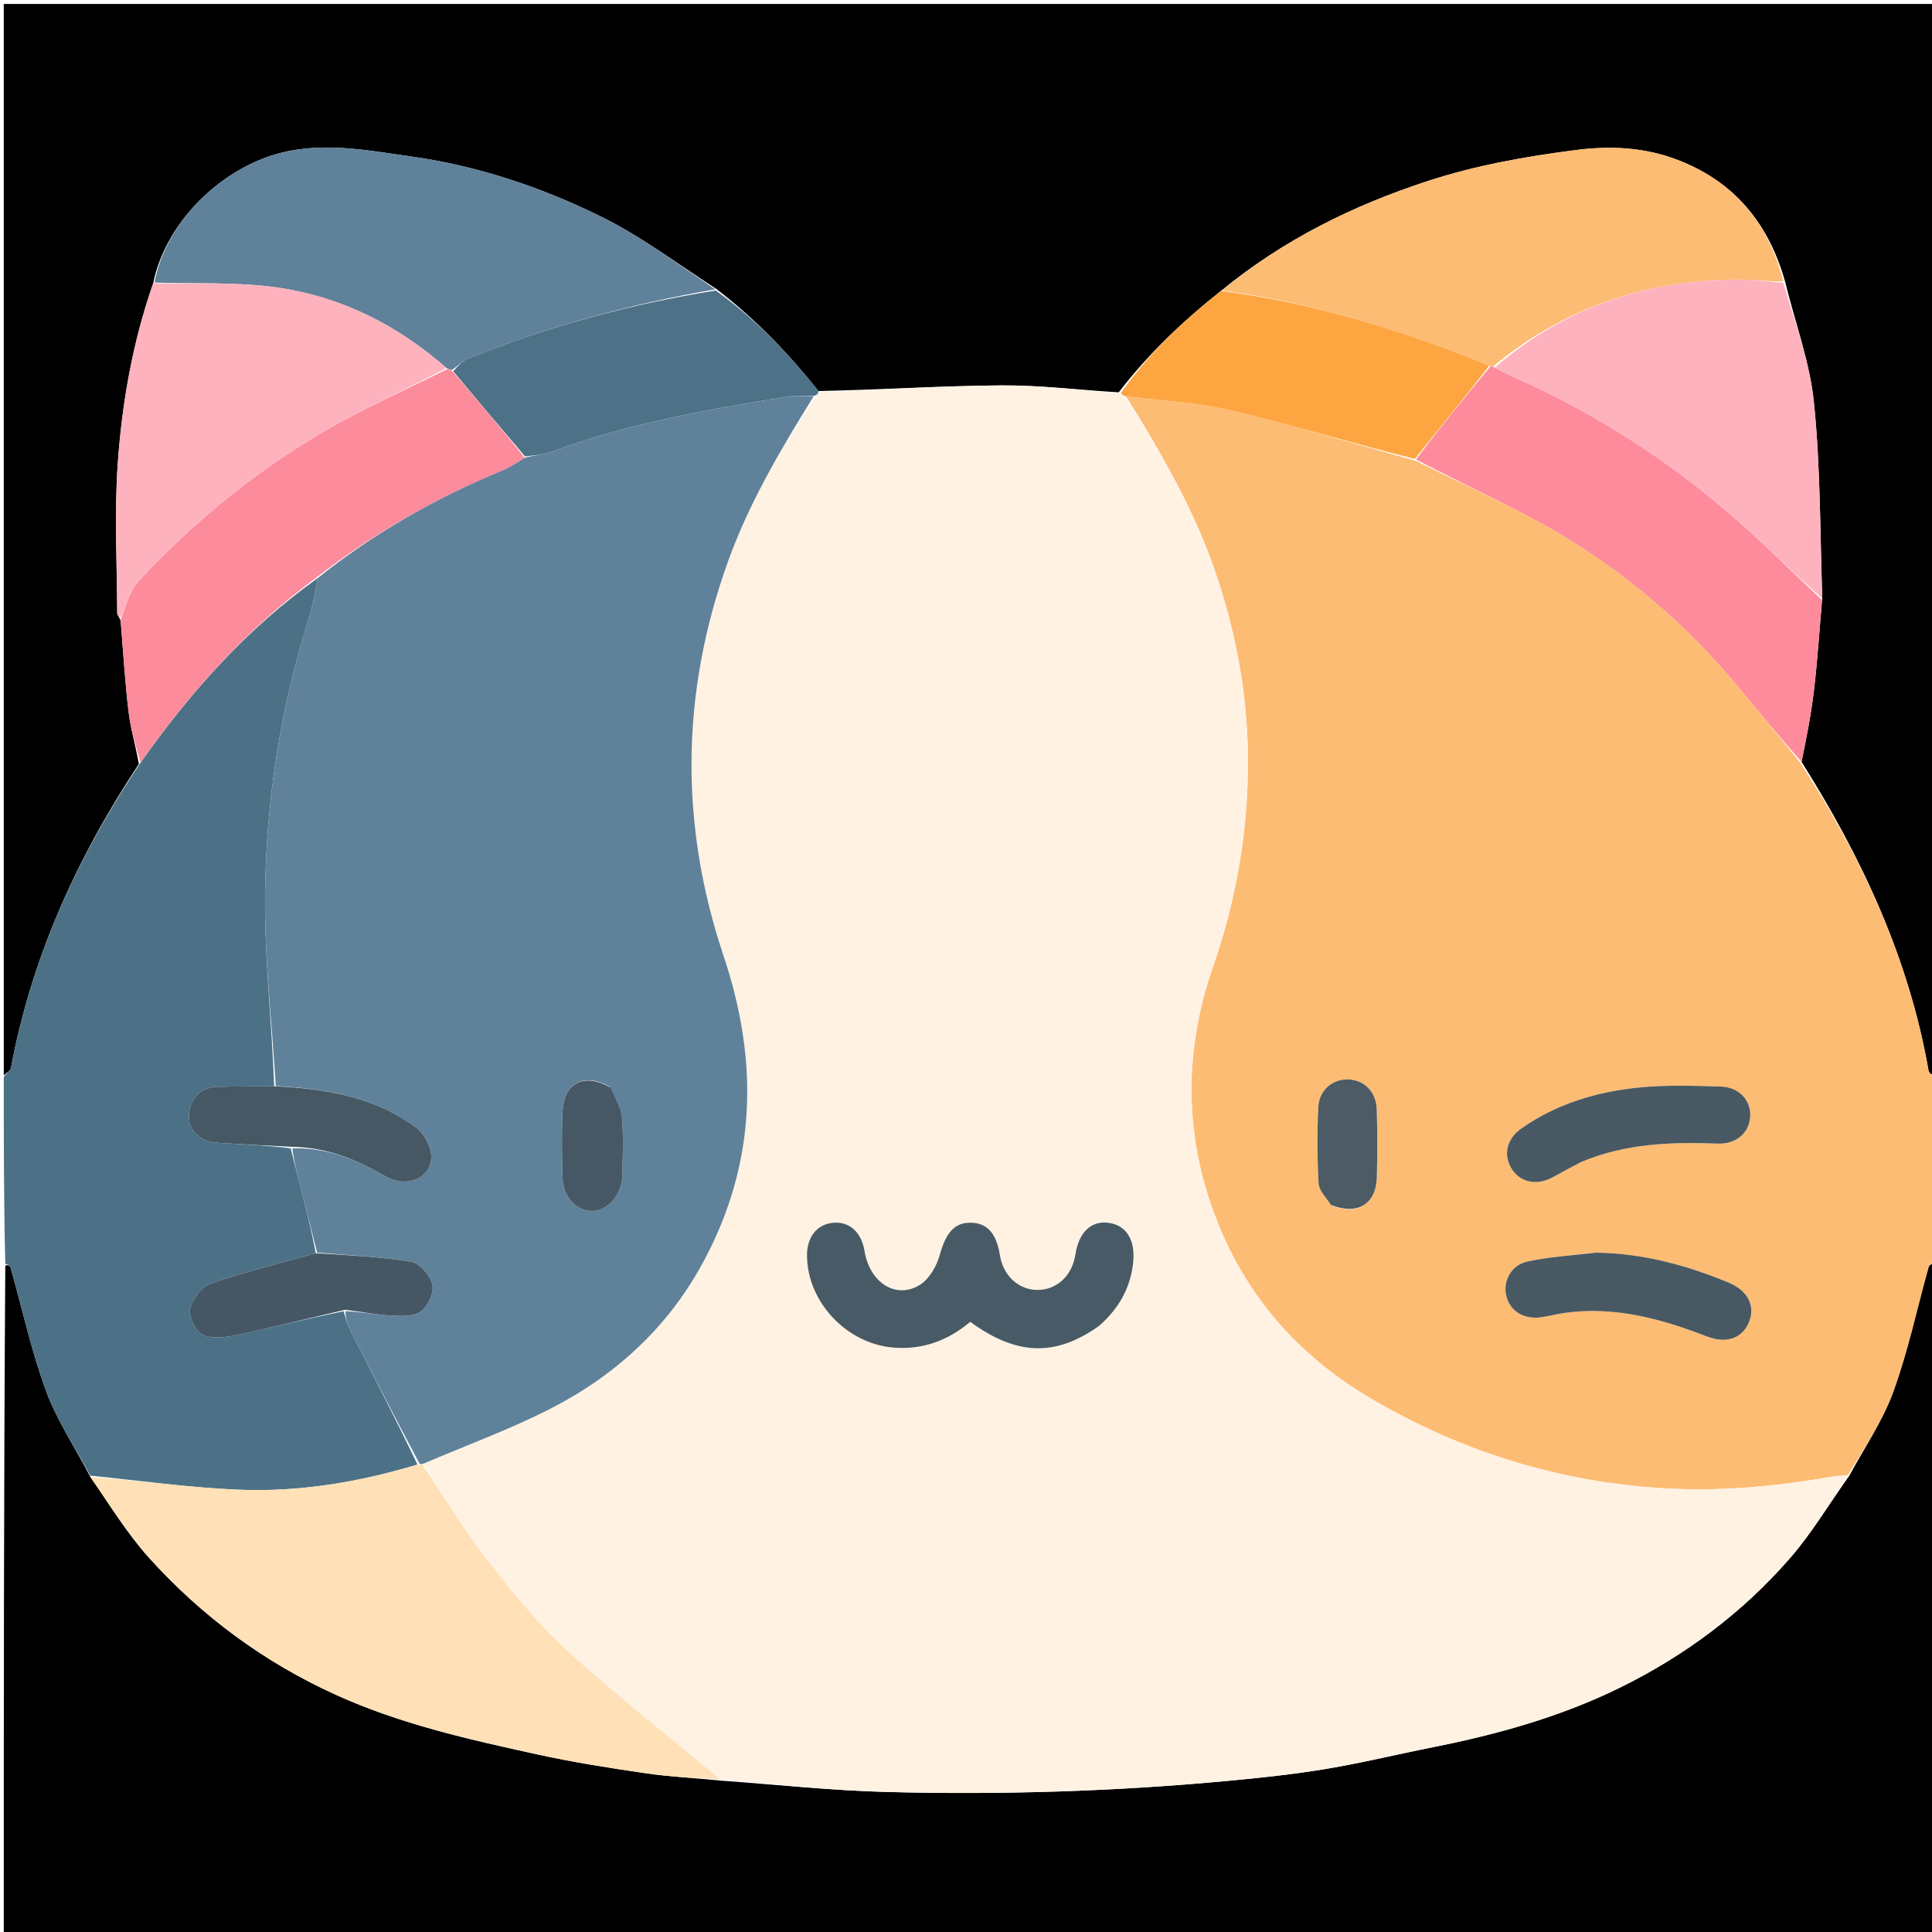
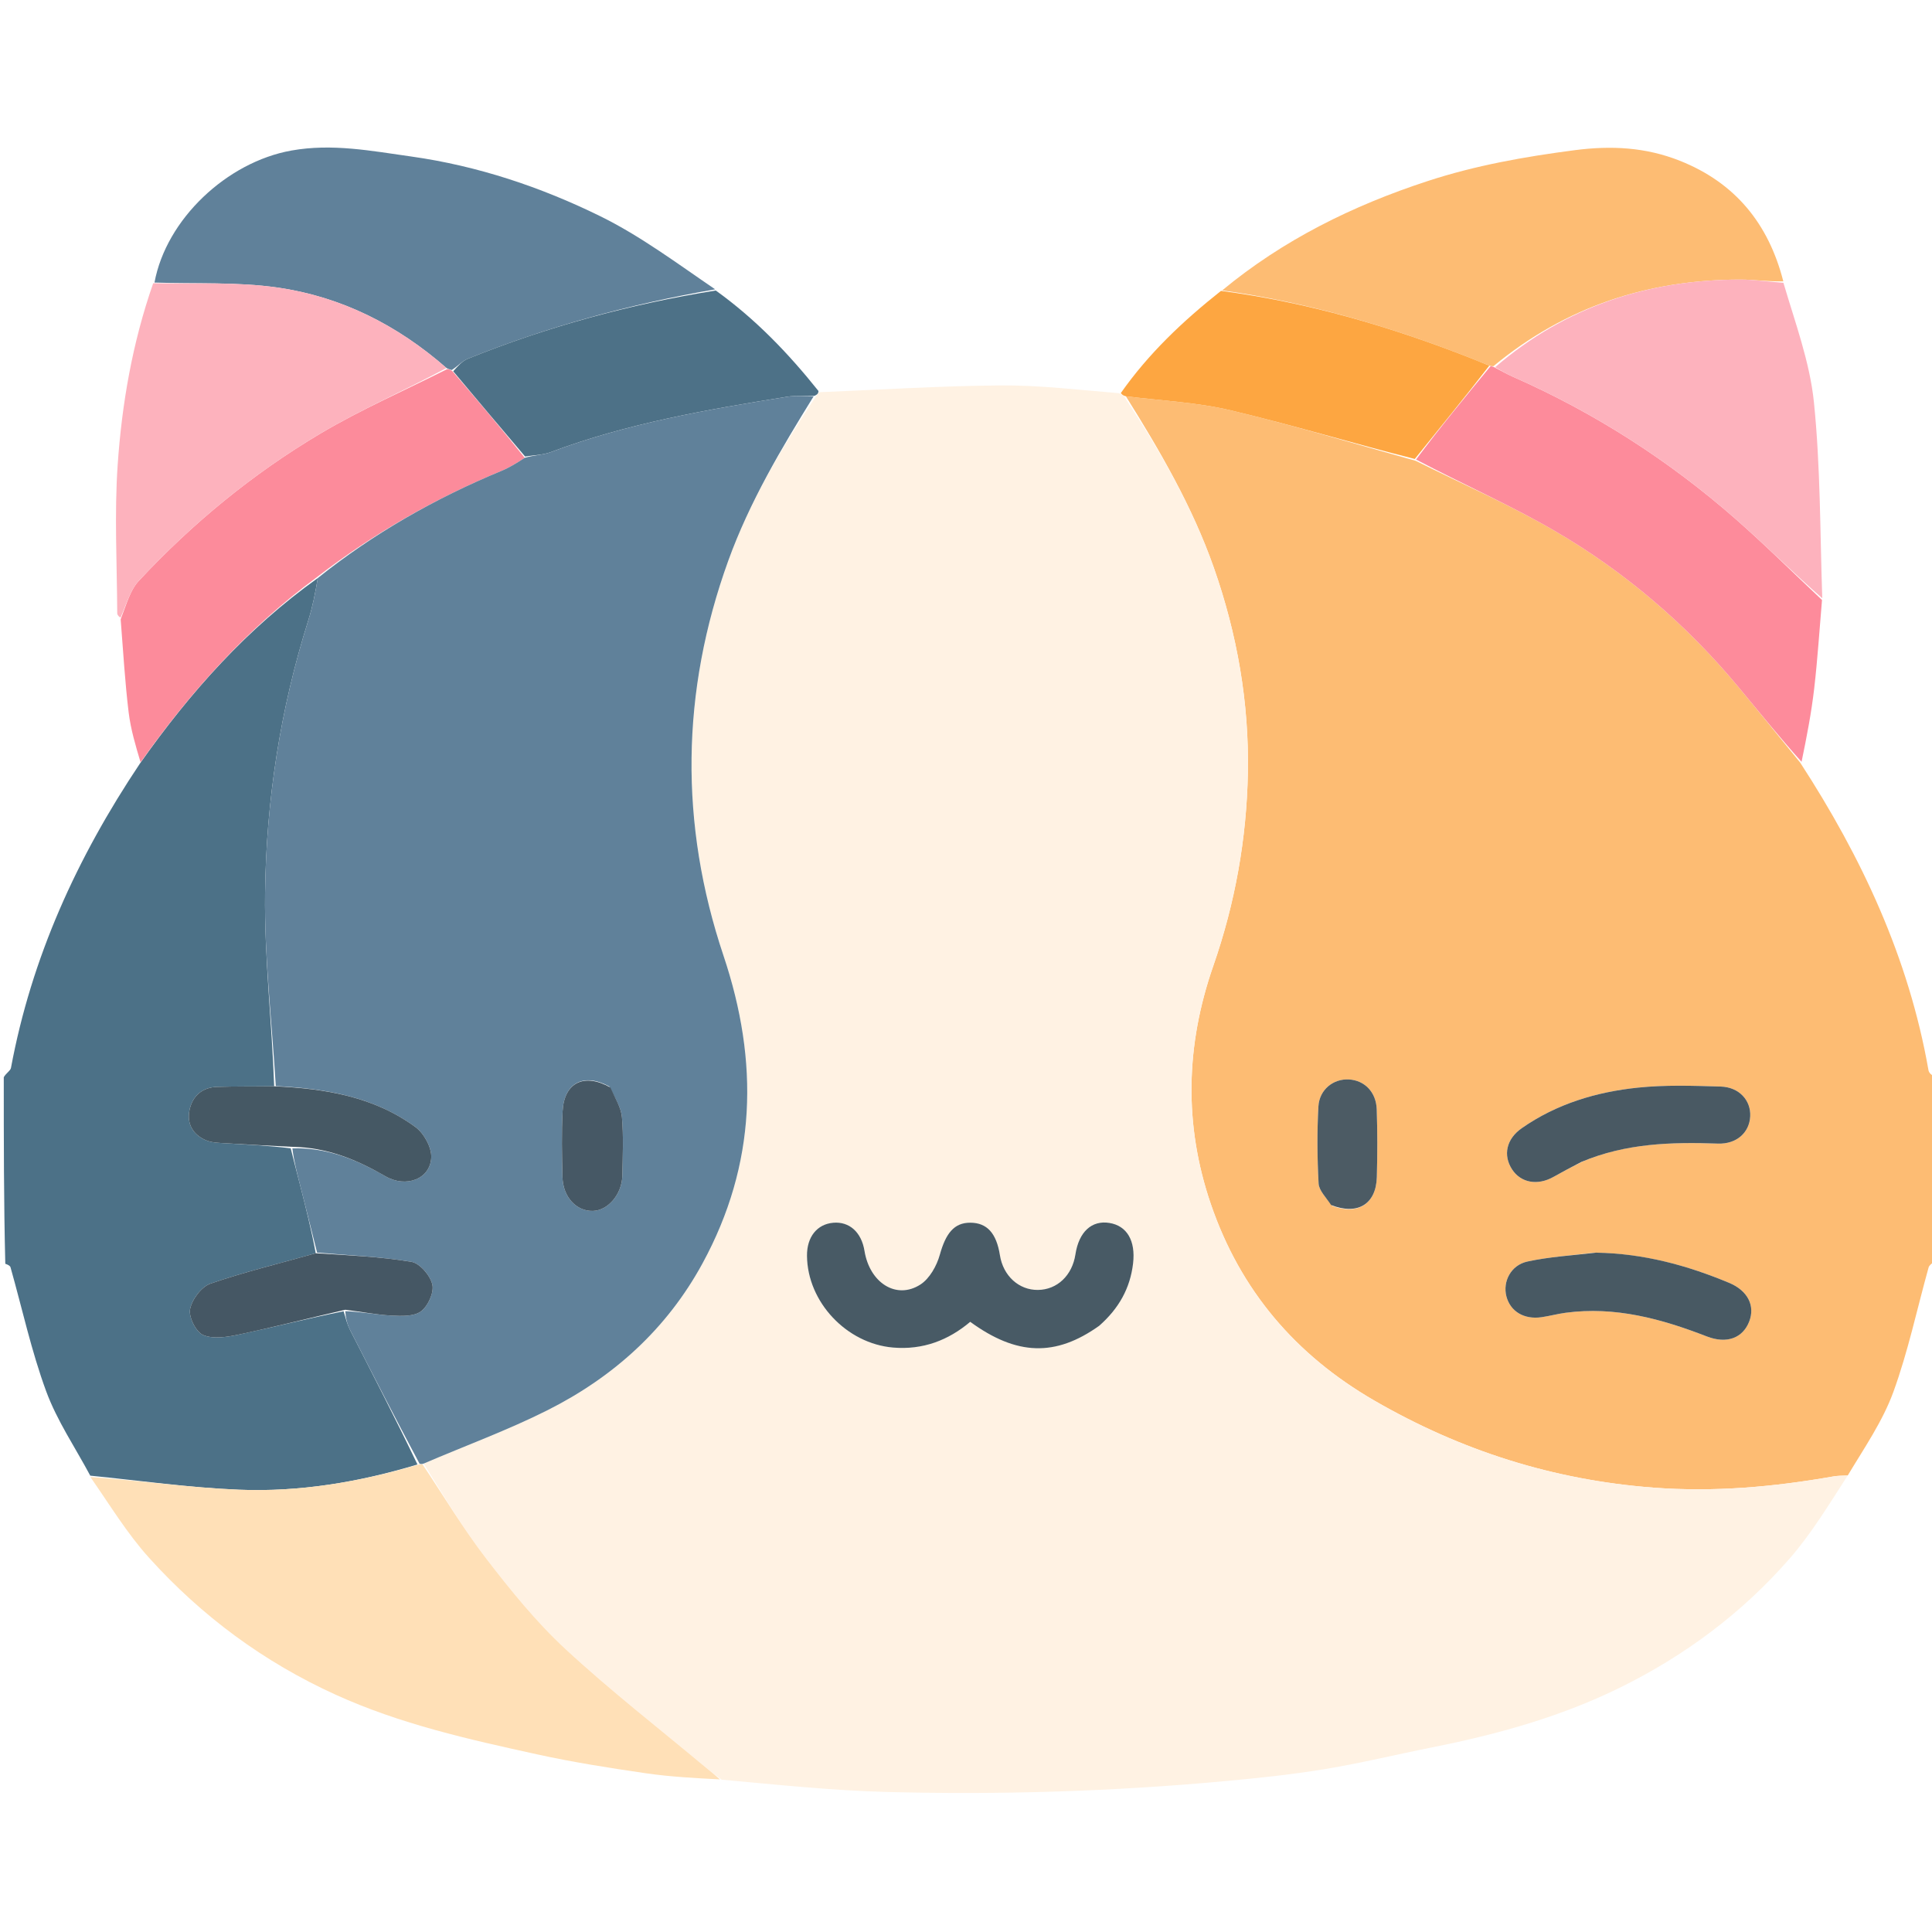
<svg xmlns="http://www.w3.org/2000/svg" version="1.1" id="Layer_1" x="0px" y="0px" width="100%" viewBox="0 0 512 512" enable-background="new 0 0 512 512" xml:space="preserve">
-   <path fill="#000000" opacity="1" stroke="none" d=" M1,285   C1,190.371 1,95.742 1,1.057   C171.56,1.057 342.121,1.057 513,1.057   C513,95.356 513,189.712 512.654,284.84   C511.881,284.948 511.191,284.331 511.065,283.615   C505.858,253.885 493.377,227.197 477.431,201.892   C478.809,195.27 480.037,188.883 480.783,182.44   C481.685,174.653 482.179,166.819 482.918,158.539   C482.323,140.912 482.453,123.67 480.711,106.619   C479.617,95.9 475.715,85.468 473.04,74.519   C468.686,59.242 459.794,48.403 445.167,42.598   C436.141,39.017 427.024,38.536 417.333,39.797   C404.07,41.522 391.041,43.828 378.323,47.99   C358.481,54.483 340.05,63.573 323.574,77.083   C313.449,85.107 304.357,93.713 296.477,103.968   C285.778,103.33 275.508,102.06 265.249,102.139   C249.175,102.261 233.109,103.295 216.911,103.628   C208.863,93.553 200.197,84.548 189.959,76.667   C179.6,69.933 169.847,62.594 159.086,57.305   C143.29,49.54 126.556,43.948 108.961,41.473   C98.427,39.992 88.029,37.958 77.209,39.897   C60.136,42.958 44.034,58.084 40.599,75.067   C35.096,90.832 32.303,106.938 31.185,123.201   C30.289,136.248 31.01,149.406 31.068,162.515   C31.071,163.033 31.638,163.549 31.966,164.522   C32.663,172.901 33.132,180.849 34.086,188.738   C34.633,193.266 35.965,197.7 36.798,202.475   C20.33,227.383 8.34,253.809 2.906,283.006   C2.765,283.763 1.657,284.339 1,285  z" />
+   <path fill="none" opacity="1" stroke="none" d=" M1,285   C1,190.371 1,95.742 1,1.057   C171.56,1.057 342.121,1.057 513,1.057   C513,95.356 513,189.712 512.654,284.84   C511.881,284.948 511.191,284.331 511.065,283.615   C505.858,253.885 493.377,227.197 477.431,201.892   C478.809,195.27 480.037,188.883 480.783,182.44   C481.685,174.653 482.179,166.819 482.918,158.539   C482.323,140.912 482.453,123.67 480.711,106.619   C479.617,95.9 475.715,85.468 473.04,74.519   C468.686,59.242 459.794,48.403 445.167,42.598   C436.141,39.017 427.024,38.536 417.333,39.797   C404.07,41.522 391.041,43.828 378.323,47.99   C358.481,54.483 340.05,63.573 323.574,77.083   C313.449,85.107 304.357,93.713 296.477,103.968   C285.778,103.33 275.508,102.06 265.249,102.139   C249.175,102.261 233.109,103.295 216.911,103.628   C208.863,93.553 200.197,84.548 189.959,76.667   C179.6,69.933 169.847,62.594 159.086,57.305   C143.29,49.54 126.556,43.948 108.961,41.473   C98.427,39.992 88.029,37.958 77.209,39.897   C60.136,42.958 44.034,58.084 40.599,75.067   C35.096,90.832 32.303,106.938 31.185,123.201   C30.289,136.248 31.01,149.406 31.068,162.515   C31.071,163.033 31.638,163.549 31.966,164.522   C32.663,172.901 33.132,180.849 34.086,188.738   C34.633,193.266 35.965,197.7 36.798,202.475   C20.33,227.383 8.34,253.809 2.906,283.006   C2.765,283.763 1.657,284.339 1,285  z" />
  <path fill="#FDBC73" opacity="1" stroke="none" d=" M477.068,202.102   C493.377,227.197 505.858,253.885 511.065,283.615   C511.191,284.331 511.881,284.948 512.654,285.306   C513,301.354 513,317.708 512.654,334.226   C511.894,334.888 511.257,335.326 511.098,335.897   C508.022,346.916 505.658,358.191 501.751,368.903   C498.919,376.669 494.058,383.694 489.67,391.01   C488.081,391.071 486.907,391.085 485.767,391.286   C470.027,394.052 454.294,395.457 438.215,394.242   C411.667,392.235 387.164,384.443 364.197,371.156   C343.306,359.07 328.67,341.906 320.872,319.053   C313.682,297.985 314.23,276.929 321.527,255.991   C327.315,239.383 330.386,222.215 330.702,204.72   C331.038,186.167 327.858,168.025 321.682,150.448   C315.957,134.154 307.36,119.389 298.374,105.027   C307.963,106.197 317.278,106.635 326.193,108.754   C342.54,112.638 358.651,117.514 375.193,122.125   C387.706,128.36 400.239,133.839 411.984,140.674   C430.633,151.527 446.905,165.458 460.737,182.109   C466.236,188.728 471.627,195.435 477.068,202.102  M419.435,307.808   C430.947,302.926 443.046,302.642 455.275,303.065   C460.212,303.236 463.596,300.158 463.825,295.866   C464.05,291.628 460.907,288.091 455.988,287.947   C448.685,287.733 441.312,287.482 434.07,288.232   C423.051,289.372 412.513,292.532 403.277,298.987   C399.178,301.852 398.294,306.145 400.688,309.857   C403.018,313.472 407.469,314.274 411.706,311.882   C414.022,310.574 416.372,309.326 419.435,307.808  M422.483,331.964   C416.572,332.707 410.577,333.061 404.779,334.32   C400.376,335.276 398.199,339.651 399.211,343.546   C400.251,347.549 403.894,349.746 408.529,349.07   C410.661,348.76 412.755,348.186 414.889,347.899   C428.003,346.137 440.257,349.486 452.315,354.165   C457.617,356.222 461.861,354.604 463.561,350.211   C465.173,346.047 463.199,342.034 458.22,339.96   C447.095,335.324 435.604,332.18 422.483,331.964  M353.067,319.576   C359.853,322.131 364.682,319.085 364.875,311.924   C365.035,305.952 365.048,299.967 364.848,293.997   C364.695,289.388 361.603,286.296 357.47,286.066   C353.385,285.838 349.643,288.724 349.393,293.232   C349.018,300.015 349.076,306.847 349.445,313.631   C349.547,315.508 351.401,317.289 353.067,319.576  z" />
-   <path fill="#000000" opacity="1" stroke="none" d=" M490.102,391.049   C494.058,383.694 498.919,376.669 501.751,368.903   C505.658,358.191 508.022,346.916 511.098,335.897   C511.257,335.326 511.894,334.888 512.654,334.694   C513,394.303 513,453.607 513,512.955   C342.449,512.955 171.899,512.955 1,512.955   C1,453.98 1,394.958 1.403,335.382   C2.143,335.165 2.675,335.45 2.788,335.852   C5.891,346.816 8.309,358.028 12.231,368.687   C15.112,376.52 19.953,383.632 23.954,391.424   C29.116,398.828 33.68,406.384 39.488,412.817   C53.439,428.271 69.869,440.447 88.993,449.135   C106.127,456.919 124.248,460.957 142.417,464.94   C151.877,467.015 161.474,468.522 171.062,469.922   C177.654,470.885 184.336,471.223 191.413,471.913   C206.245,472.991 220.627,474.519 235.039,474.891   C265.133,475.669 295.211,474.76 325.202,471.965   C333.952,471.15 342.714,470.228 351.376,468.786   C360.903,467.2 370.309,464.902 379.787,463.015   C396.823,459.625 413.506,454.984 429.126,447.327   C446.384,438.866 461.679,427.492 474.315,412.983   C480.206,406.219 484.877,398.393 490.102,391.049  z" />
+   <path fill="none" opacity="1" stroke="none" d=" M490.102,391.049   C494.058,383.694 498.919,376.669 501.751,368.903   C505.658,358.191 508.022,346.916 511.098,335.897   C511.257,335.326 511.894,334.888 512.654,334.694   C513,394.303 513,453.607 513,512.955   C342.449,512.955 171.899,512.955 1,512.955   C1,453.98 1,394.958 1.403,335.382   C2.143,335.165 2.675,335.45 2.788,335.852   C5.891,346.816 8.309,358.028 12.231,368.687   C15.112,376.52 19.953,383.632 23.954,391.424   C29.116,398.828 33.68,406.384 39.488,412.817   C53.439,428.271 69.869,440.447 88.993,449.135   C106.127,456.919 124.248,460.957 142.417,464.94   C151.877,467.015 161.474,468.522 171.062,469.922   C177.654,470.885 184.336,471.223 191.413,471.913   C206.245,472.991 220.627,474.519 235.039,474.891   C265.133,475.669 295.211,474.76 325.202,471.965   C333.952,471.15 342.714,470.228 351.376,468.786   C360.903,467.2 370.309,464.902 379.787,463.015   C396.823,459.625 413.506,454.984 429.126,447.327   C446.384,438.866 461.679,427.492 474.315,412.983   C480.206,406.219 484.877,398.393 490.102,391.049  z" />
  <path fill="#4C7187" opacity="1" stroke="none" d=" M23.921,391.065   C19.953,383.632 15.112,376.52 12.231,368.687   C8.309,358.028 5.891,346.816 2.788,335.852   C2.675,335.45 2.143,335.165 1.403,334.913   C1,318.646 1,302.292 1,285.469   C1.657,284.339 2.765,283.763 2.906,283.006   C8.34,253.809 20.33,227.383 37.105,202.313   C50.561,183.212 65.588,166.493 84.219,153.188   C83.558,157.076 82.841,160.796 81.708,164.384   C74.271,187.935 70.539,212.177 70.244,236.739   C70.04,253.753 72.061,270.795 72.659,287.876   C67.346,287.953 62.458,287.883 57.577,288.033   C53.605,288.154 50.997,290.42 50.217,294.197   C49.462,297.854 51.17,300.739 54.587,302.185   C56.183,302.86 58.101,302.87 59.885,302.983   C65.583,303.345 71.287,303.612 77.038,304.312   C77.92,307.889 78.769,311.066 79.579,314.254   C81.076,320.148 82.549,326.049 83.672,332.12   C74.107,334.845 64.787,337.062 55.776,340.174   C53.376,341.003 50.87,344.37 50.368,346.952   C49.961,349.042 51.943,353.002 53.845,353.8   C56.514,354.92 60.187,354.331 63.261,353.678   C72.573,351.7 81.804,349.339 91.06,347.497   C91.622,349.409 92.042,351.026 92.783,352.479   C98.804,364.301 104.886,376.091 110.633,388.104   C94.987,392.836 79.292,395.427 63.354,394.791   C50.181,394.265 37.063,392.36 23.921,391.065  z" />
  <path fill="#FFF2E3" opacity="1" stroke="none" d=" M489.67,391.01   C484.877,398.393 480.206,406.219 474.315,412.983   C461.679,427.492 446.384,438.866 429.126,447.327   C413.506,454.984 396.823,459.625 379.787,463.015   C370.309,464.902 360.903,467.2 351.376,468.786   C342.714,470.228 333.952,471.15 325.202,471.965   C295.211,474.76 265.133,475.669 235.039,474.891   C220.627,474.519 206.245,472.991 191.242,471.633   C189.475,470.353 188.295,469.449 187.156,468.497   C174.685,458.074 161.815,448.081 149.899,437.058   C142.146,429.886 135.386,421.516 128.913,413.119   C122.767,405.144 117.573,396.435 112.283,387.864   C123.458,383.067 134.59,379.01 145.1,373.72   C162.574,364.926 176.691,352.223 186.169,334.818   C200.502,308.497 201.181,281.438 191.744,253.287   C180.041,218.378 180.431,183.345 193.01,148.568   C198.656,132.958 207.075,118.85 216.303,104.915   C216.694,104.509 216.867,104.226 217.04,103.943   C233.109,103.295 249.175,102.261 265.249,102.139   C275.508,102.06 285.778,103.33 296.589,104.2   C297.396,104.622 297.657,104.838 297.918,105.054   C307.36,119.389 315.957,134.154 321.682,150.448   C327.858,168.025 331.038,186.167 330.702,204.72   C330.386,222.215 327.315,239.383 321.527,255.991   C314.23,276.929 313.682,297.985 320.872,319.053   C328.67,341.906 343.306,359.07 364.197,371.156   C387.164,384.443 411.667,392.235 438.215,394.242   C454.294,395.457 470.027,394.052 485.767,391.286   C486.907,391.085 488.081,391.071 489.67,391.01  M291.568,351.116   C296.514,346.764 299.516,341.395 300.282,334.791   C300.972,328.835 298.673,324.837 293.99,324.087   C289.289,323.335 285.907,326.472 284.996,332.432   C284.144,338.007 280.172,341.779 275.082,341.845   C270.018,341.911 265.847,338.107 264.989,332.639   C264.073,326.81 261.57,324.054 257.166,324.026   C252.82,323.998 250.628,326.885 249.055,332.536   C248.24,335.462 246.349,338.847 243.909,340.416   C237.55,344.504 230.477,339.976 229.099,331.493   C228.296,326.545 225.091,323.664 220.81,324.042   C216.511,324.421 213.817,327.812 213.859,332.792   C213.963,345.081 224.389,356.07 236.671,357.117   C244.581,357.792 251.333,355.185 257.119,350.299   C269.457,359.294 279.72,359.596 291.568,351.116  z" />
  <path fill="#60819A" opacity="1" stroke="none" d=" M40.941,74.879   C44.034,58.084 60.136,42.958 77.209,39.897   C88.029,37.958 98.427,39.992 108.961,41.473   C126.556,43.948 143.29,49.54 159.086,57.305   C169.847,62.594 179.6,69.933 189.534,76.674   C166.842,80.623 145.059,86.579 123.989,95.07   C122.476,95.679 121.282,97.08 119.703,98.064   C119.169,97.884 118.857,97.814 118.315,97.523   C105.238,86.075 90.39,78.638 73.628,76.215   C62.892,74.663 51.847,75.25 40.941,74.879  z" />
  <path fill="#FDBC73" opacity="1" stroke="none" d=" M323.889,76.957   C340.05,63.573 358.481,54.483 378.323,47.99   C391.041,43.828 404.07,41.522 417.333,39.797   C427.024,38.536 436.141,39.017 445.167,42.598   C459.794,48.403 468.686,59.242 472.594,74.554   C468.552,74.668 464.924,74.093 461.295,74.091   C436.858,74.077 414.9,81.222 395.765,97.049   C395.347,97.049 395.18,97.049 394.681,96.898   C392.815,96.129 391.286,95.499 389.746,94.895   C368.442,86.539 346.61,80.117 323.889,76.957  z" />
  <path fill="#FD8B9B" opacity="1" stroke="none" d=" M395.013,97.049   C395.18,97.049 395.347,97.049 395.98,97.313   C397.922,98.328 399.366,99.151 400.879,99.817   C422.549,109.362 442.264,122.004 460.035,137.608   C467.865,144.483 475.258,151.857 482.85,159.005   C482.179,166.819 481.685,174.653 480.783,182.44   C480.037,188.883 478.809,195.27 477.431,201.892   C471.627,195.435 466.236,188.728 460.737,182.109   C446.905,165.458 430.633,151.527 411.984,140.674   C400.239,133.839 387.706,128.36 375.269,121.78   C381.679,113.208 388.346,105.128 395.013,97.049  z" />
  <path fill="#FC8B9B" opacity="1" stroke="none" d=" M118.531,97.805   C118.857,97.814 119.169,97.884 119.87,98.348   C126.567,106.114 132.861,113.548 139.056,121.329   C136.941,122.72 134.99,123.919 132.901,124.785   C115.366,132.056 98.999,141.341 83.97,152.958   C65.588,166.493 50.561,183.212 37.25,202.014   C35.965,197.7 34.633,193.266 34.086,188.738   C33.132,180.849 32.663,172.901 31.976,164.118   C33.532,160.122 34.483,156.408 36.777,153.944   C50.972,138.691 67.014,125.523 84.905,114.899   C95.693,108.493 107.295,103.457 118.531,97.805  z" />
  <path fill="#FDB2BD" opacity="1" stroke="none" d=" M118.315,97.523   C107.295,103.457 95.693,108.493 84.905,114.899   C67.014,125.523 50.972,138.691 36.777,153.944   C34.483,156.408 33.532,160.122 31.951,163.662   C31.638,163.549 31.071,163.033 31.068,162.515   C31.01,149.406 30.289,136.248 31.185,123.201   C32.303,106.938 35.096,90.832 40.599,75.067   C51.847,75.25 62.892,74.663 73.628,76.215   C90.39,78.638 105.238,86.075 118.315,97.523  z" />
  <path fill="#FDB2BD" opacity="1" stroke="none" d=" M482.918,158.539   C475.258,151.857 467.865,144.483 460.035,137.608   C442.264,122.004 422.549,109.362 400.879,99.817   C399.366,99.151 397.922,98.328 396.23,97.313   C414.9,81.222 436.858,74.077 461.295,74.091   C464.924,74.093 468.552,74.668 472.627,74.943   C475.715,85.468 479.617,95.9 480.711,106.619   C482.453,123.67 482.323,140.912 482.918,158.539  z" />
  <path fill="#FDA641" opacity="1" stroke="none" d=" M394.681,96.898   C388.346,105.128 381.679,113.208 374.936,121.632   C358.651,117.514 342.54,112.638 326.193,108.754   C317.278,106.635 307.963,106.197 298.374,105.027   C297.657,104.838 297.396,104.622 297.022,104.173   C304.357,93.713 313.449,85.107 323.574,77.083   C346.61,80.117 368.442,86.539 389.746,94.895   C391.286,95.499 392.815,96.129 394.681,96.898  z" />
  <path fill="#4D7187" opacity="1" stroke="none" d=" M139.156,120.982   C132.861,113.548 126.567,106.114 120.106,98.396   C121.282,97.08 122.476,95.679 123.989,95.07   C145.059,86.579 166.842,80.623 189.689,76.985   C200.197,84.548 208.863,93.553 216.911,103.628   C216.867,104.226 216.694,104.509 215.844,104.901   C213.005,105.034 210.8,104.782 208.689,105.123   C187.437,108.548 166.234,112.193 145.952,119.814   C143.839,120.608 141.428,120.612 139.156,120.982  z" />
  <path fill="#495963" opacity="1" stroke="none" d=" M419.071,307.93   C416.372,309.326 414.022,310.574 411.706,311.882   C407.469,314.274 403.018,313.472 400.688,309.857   C398.294,306.145 399.178,301.852 403.277,298.987   C412.513,292.532 423.051,289.372 434.07,288.232   C441.312,287.482 448.685,287.733 455.988,287.947   C460.907,288.091 464.05,291.628 463.825,295.866   C463.596,300.158 460.212,303.236 455.275,303.065   C443.046,302.642 430.947,302.926 419.071,307.93  z" />
  <path fill="#485963" opacity="1" stroke="none" d=" M422.966,331.967   C435.604,332.18 447.095,335.324 458.22,339.96   C463.199,342.034 465.173,346.047 463.561,350.211   C461.861,354.604 457.617,356.222 452.315,354.165   C440.257,349.486 428.003,346.137 414.889,347.899   C412.755,348.186 410.661,348.76 408.529,349.07   C403.894,349.746 400.251,347.549 399.211,343.546   C398.199,339.651 400.376,335.276 404.779,334.32   C410.577,333.061 416.572,332.707 422.966,331.967  z" />
  <path fill="#4C5B64" opacity="1" stroke="none" d=" M352.759,319.346   C351.401,317.289 349.547,315.508 349.445,313.631   C349.076,306.847 349.018,300.015 349.393,293.232   C349.643,288.724 353.385,285.838 357.47,286.066   C361.603,286.296 364.695,289.388 364.848,293.997   C365.048,299.967 365.035,305.952 364.875,311.924   C364.682,319.085 359.853,322.131 352.759,319.346  z" />
  <path fill="#FFE0B7" opacity="1" stroke="none" d=" M111.96,388.049   C117.573,396.435 122.767,405.144 128.913,413.119   C135.386,421.516 142.146,429.886 149.899,437.058   C161.815,448.081 174.685,458.074 187.156,468.497   C188.295,469.449 189.475,470.353 190.807,471.56   C184.336,471.223 177.654,470.885 171.062,469.922   C161.474,468.522 151.877,467.015 142.417,464.94   C124.248,460.957 106.127,456.919 88.993,449.135   C69.869,440.447 53.439,428.271 39.488,412.817   C33.68,406.384 29.116,398.828 23.954,391.424   C37.063,392.36 50.181,394.265 63.354,394.791   C79.292,395.427 94.987,392.836 110.887,388.138   C111.625,387.989 111.792,388.019 111.96,388.049  z" />
  <path fill="#60819A" opacity="1" stroke="none" d=" M112.283,387.864   C111.792,388.019 111.625,387.989 111.203,387.925   C104.886,376.091 98.804,364.301 92.783,352.479   C92.042,351.026 91.622,349.409 91.493,347.47   C95.837,347.622 99.728,348.424 103.651,348.632   C106.322,348.773 109.657,348.924 111.556,347.525   C113.419,346.152 115.052,342.55 114.572,340.427   C114.031,338.04 111.255,334.772 109.03,334.399   C100.791,333.021 92.379,332.678 84.032,331.947   C82.549,326.049 81.076,320.148 79.579,314.254   C78.769,311.066 77.92,307.889 77.477,304.318   C86.76,304.059 94.624,307.366 102.164,311.733   C107.558,314.857 114.003,312.517 114.285,306.761   C114.416,304.093 112.359,300.347 110.113,298.699   C99.175,290.668 86.31,288.477 73.087,287.824   C72.061,270.795 70.04,253.753 70.244,236.739   C70.539,212.177 74.271,187.935 81.708,164.384   C82.841,160.796 83.558,157.076 84.219,153.188   C98.999,141.341 115.366,132.056 132.901,124.785   C134.99,123.919 136.941,122.72 139.056,121.329   C141.428,120.612 143.839,120.608 145.952,119.814   C166.234,112.193 187.437,108.548 208.689,105.123   C210.8,104.782 213.005,105.034 215.625,105.025   C207.075,118.85 198.656,132.958 193.01,148.568   C180.431,183.345 180.041,218.378 191.744,253.287   C201.181,281.438 200.502,308.497 186.169,334.818   C176.691,352.223 162.574,364.926 145.1,373.72   C134.59,379.01 123.458,383.067 112.283,387.864  M161.468,287.927   C154.774,284.248 149.497,286.912 149.099,294.459   C148.793,300.253 148.921,306.077 149.058,311.883   C149.183,317.21 152.722,321.018 157.123,320.905   C161.151,320.802 164.843,316.46 164.932,311.504   C165.024,306.361 165.267,301.187 164.824,296.08   C164.598,293.478 163.009,290.995 161.468,287.927  z" />
  <path fill="#455864" opacity="1" stroke="none" d=" M72.659,287.876   C86.31,288.477 99.175,290.668 110.113,298.699   C112.359,300.347 114.416,304.093 114.285,306.761   C114.003,312.517 107.558,314.857 102.164,311.733   C94.624,307.366 86.76,304.059 77.428,303.922   C71.287,303.612 65.583,303.345 59.885,302.983   C58.101,302.87 56.183,302.86 54.587,302.185   C51.17,300.739 49.462,297.854 50.217,294.197   C50.997,290.42 53.605,288.154 57.577,288.033   C62.458,287.883 67.346,287.953 72.659,287.876  z" />
  <path fill="#455764" opacity="1" stroke="none" d=" M83.672,332.12   C92.379,332.678 100.791,333.021 109.03,334.399   C111.255,334.772 114.031,338.04 114.572,340.427   C115.052,342.55 113.419,346.152 111.556,347.525   C109.657,348.924 106.322,348.773 103.651,348.632   C99.728,348.424 95.837,347.622 91.5,347.1   C81.804,349.339 72.573,351.7 63.261,353.678   C60.187,354.331 56.514,354.92 53.845,353.8   C51.943,353.002 49.961,349.042 50.368,346.952   C50.87,344.37 53.376,341.003 55.776,340.174   C64.787,337.062 74.107,334.845 83.672,332.12  z" />
  <path fill="#485A65" opacity="1" stroke="none" d=" M291.294,351.352   C279.72,359.596 269.457,359.294 257.119,350.299   C251.333,355.185 244.581,357.792 236.671,357.117   C224.389,356.07 213.963,345.081 213.859,332.792   C213.817,327.812 216.511,324.421 220.81,324.042   C225.091,323.664 228.296,326.545 229.099,331.493   C230.477,339.976 237.55,344.504 243.909,340.416   C246.349,338.847 248.24,335.462 249.055,332.536   C250.628,326.885 252.82,323.998 257.166,324.026   C261.57,324.054 264.073,326.81 264.989,332.639   C265.847,338.107 270.018,341.911 275.082,341.845   C280.172,341.779 284.144,338.007 284.996,332.432   C285.907,326.472 289.289,323.335 293.99,324.087   C298.673,324.837 300.972,328.835 300.282,334.791   C299.516,341.395 296.514,346.764 291.294,351.352  z" />
  <path fill="#465865" opacity="1" stroke="none" d=" M161.752,288.193   C163.009,290.995 164.598,293.478 164.824,296.08   C165.267,301.187 165.024,306.361 164.932,311.504   C164.843,316.46 161.151,320.802 157.123,320.905   C152.722,321.018 149.183,317.21 149.058,311.883   C148.921,306.077 148.793,300.253 149.099,294.459   C149.497,286.912 154.774,284.248 161.752,288.193  z" />
</svg>
